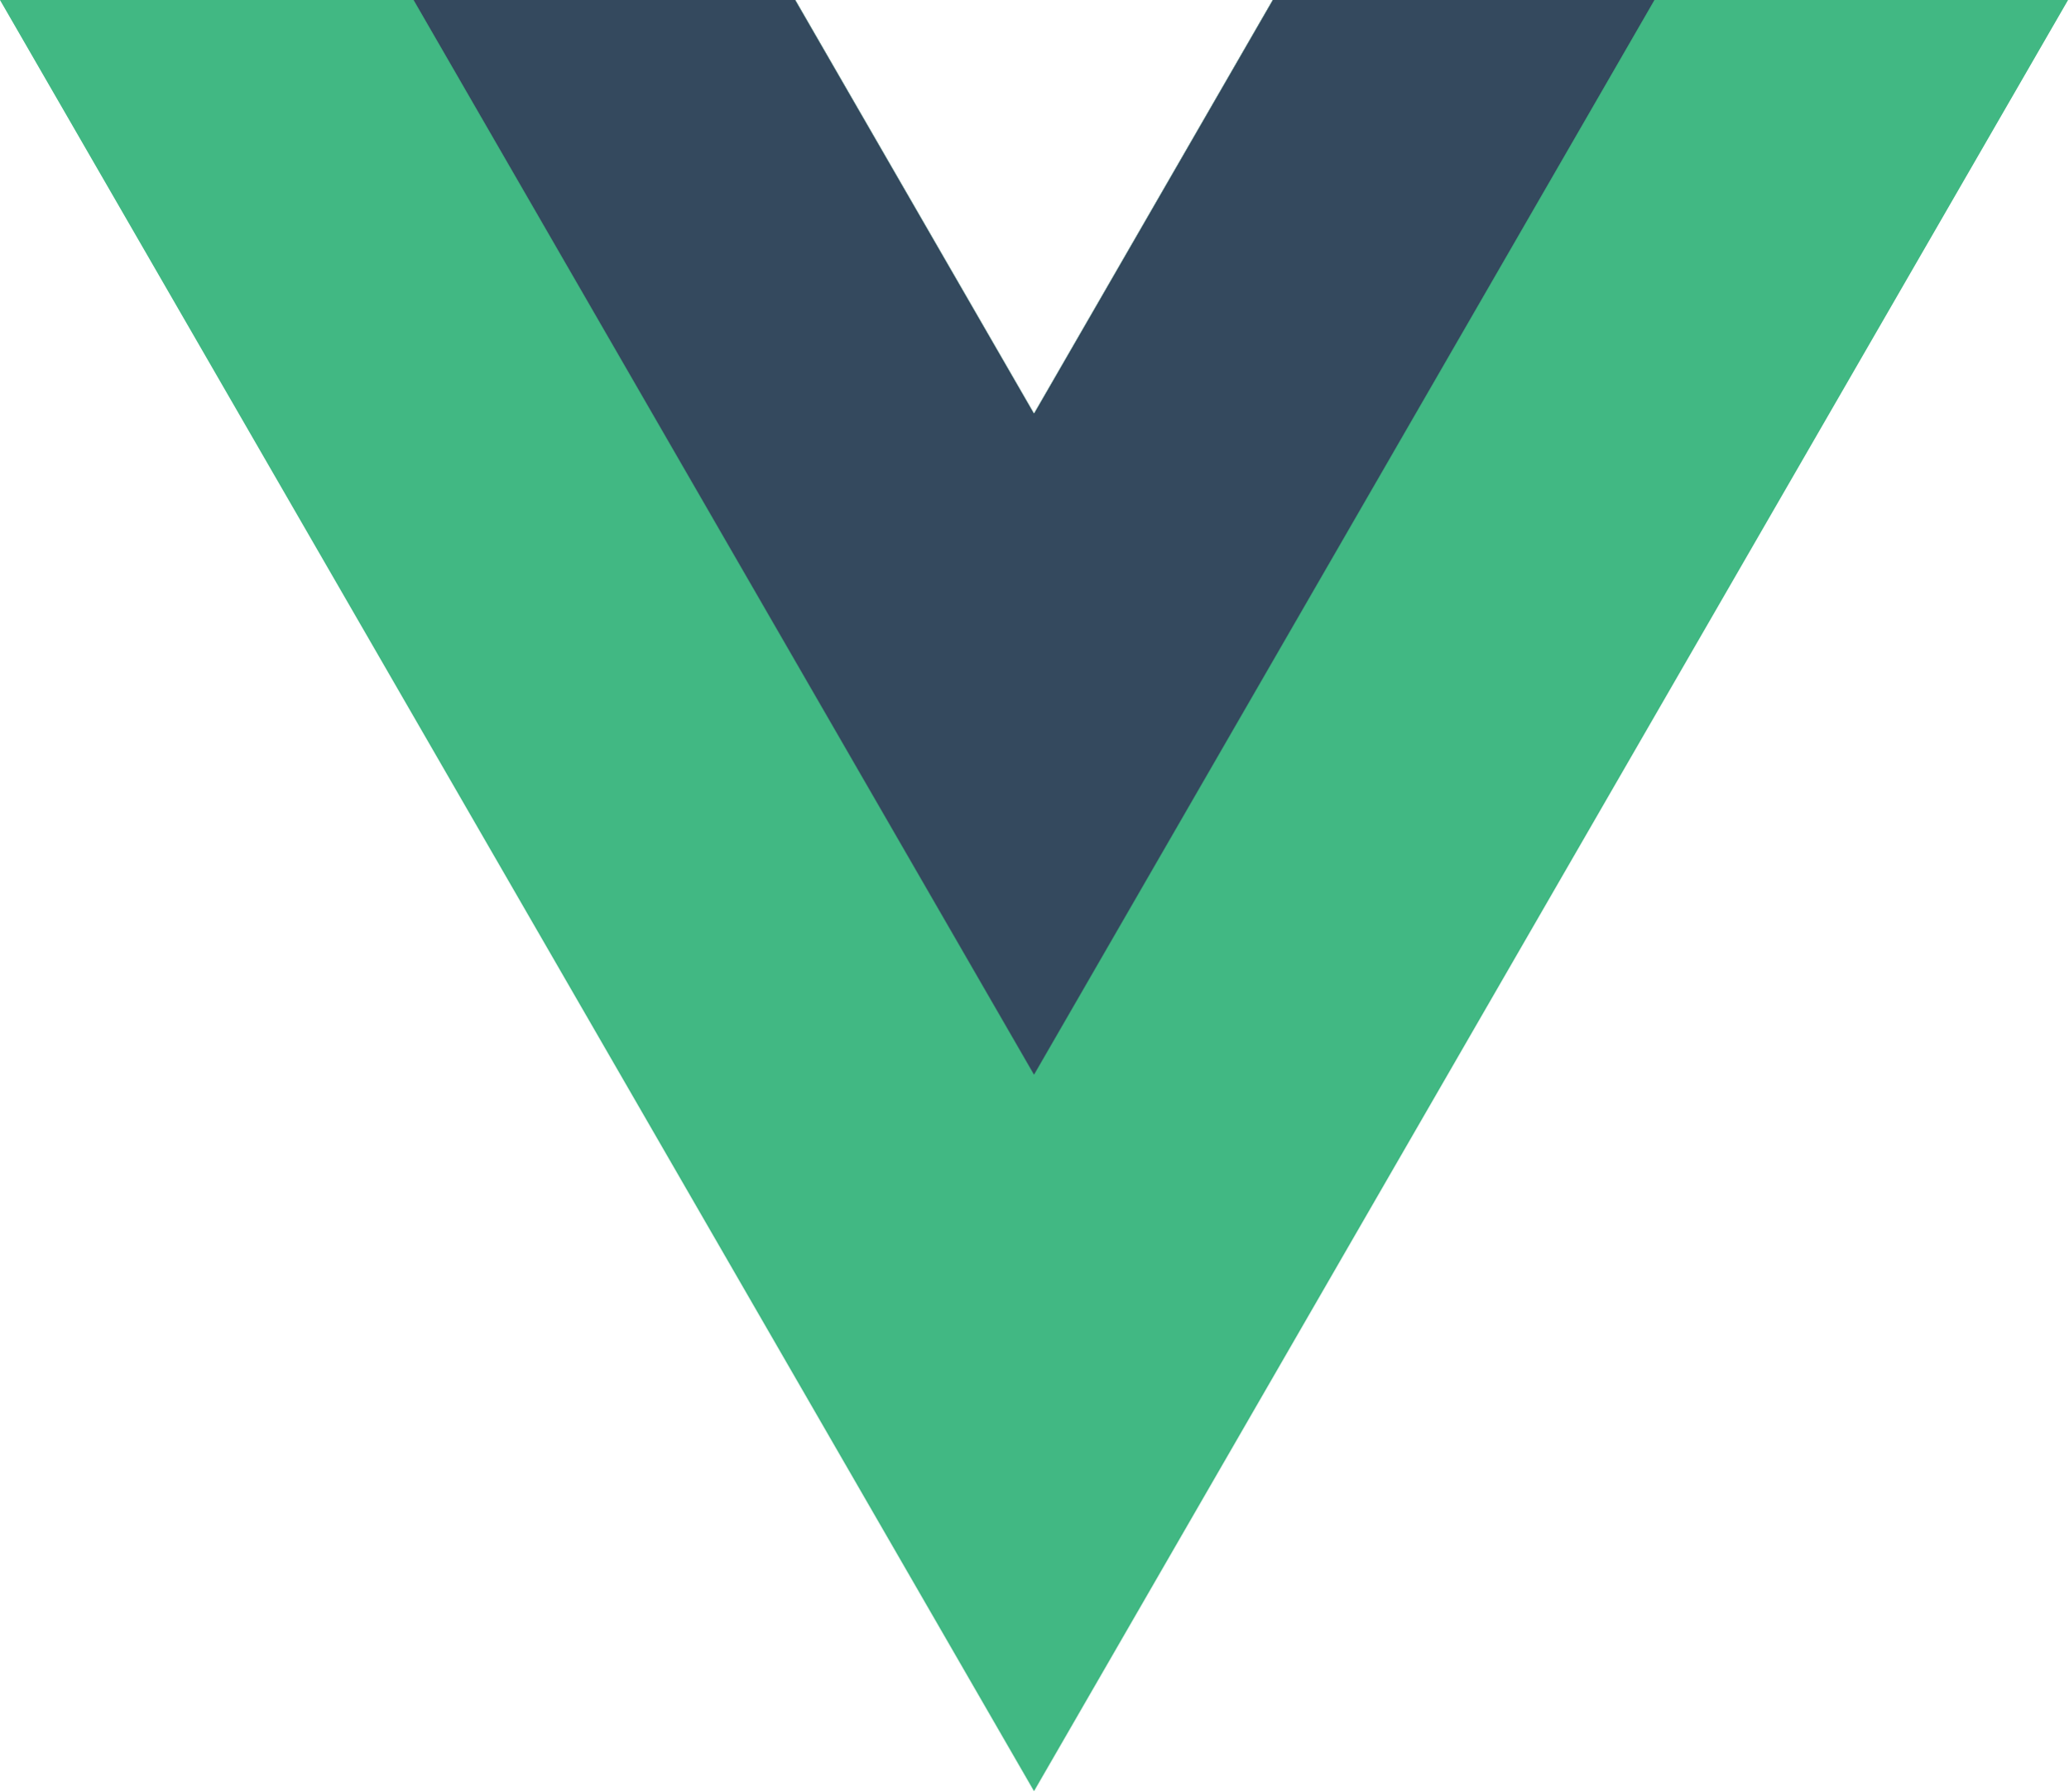
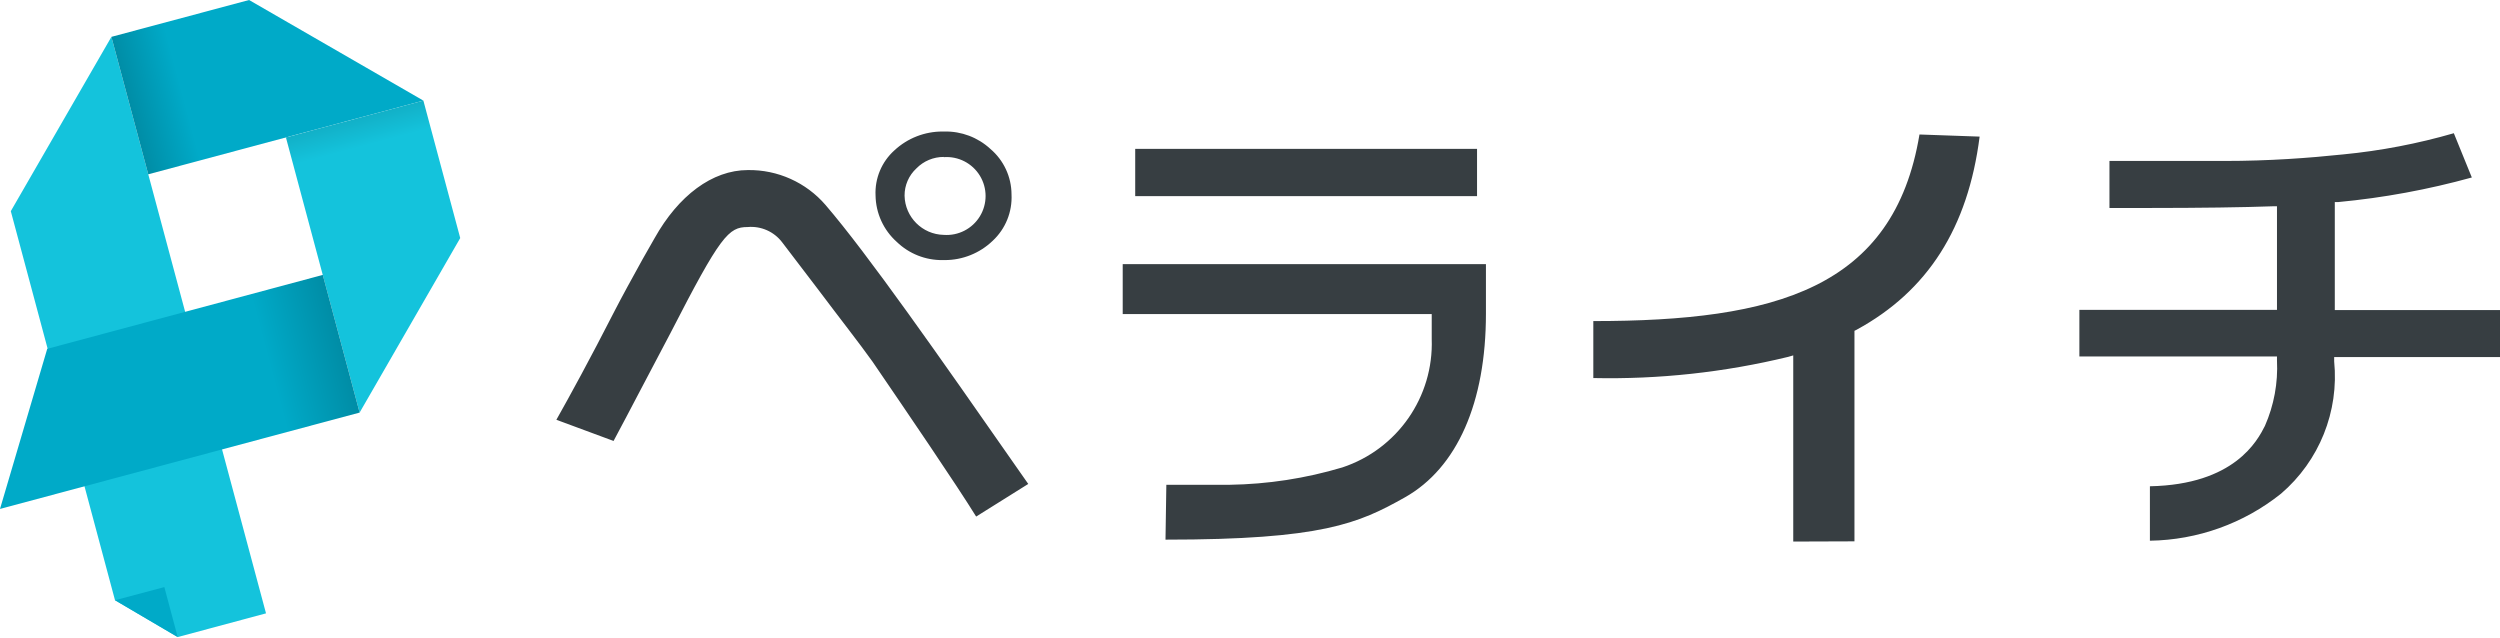
- <svg xmlns="http://www.w3.org/2000/svg" viewBox="0 0 261.76 226.69">
-   <path d="M161.096.001l-30.225 52.351L100.647.001H-.005l130.877 226.688L261.749.001z" fill="#41b883" />
-   <path d="M161.096.001l-30.225 52.351L100.647.001H52.346l78.526 136.01L209.398.001z" fill="#34495e" />
+ <svg xmlns="http://www.w3.org/2000/svg" viewBox="0 0 118.04 30.08">
+   <defs>
+     <linearGradient id="a" x1="-196.72" y1="320.4" x2="-183.27" y2="320.4" gradientTransform="rotate(-15 -1293.193 -607.7)" gradientUnits="userSpaceOnUse">
+       <stop offset="0" stop-color="#008da6" />
+       <stop offset=".19" stop-color="#00aac8" />
+     </linearGradient>
+     <linearGradient id="b" x1="-186.63" y1="337.2" x2="-186.63" y2="323.76" gradientTransform="rotate(-15 -1293.193 -607.7)" gradientUnits="userSpaceOnUse">
+       <stop offset=".9" stop-color="#14c3dc" />
+       <stop offset="1" stop-color="#12b0c7" />
+     </linearGradient>
+     <linearGradient id="c" x1="-207.57" y1="333.84" x2="-190" y2="333.84" gradientTransform="rotate(-15 -1293.193 -607.7)" gradientUnits="userSpaceOnUse">
+       <stop offset=".8" stop-color="#00aac8" />
+       <stop offset="1" stop-color="#008da6" />
+     </linearGradient>
+   </defs>
+   <path fill="#14c3dc" d="M.51 9.97l4.75-8.23 7.3 27.22-4.17 1.12-2.96-1.74L.51 9.97z" />
+   <path fill="url(#a)" d="M19.99 4.75L7 8.23 5.26 1.74 11.76 0l8.23 4.75z" />
+   <path fill="url(#b)" d="M21.73 11.24l-4.75 8.24L13.5 6.49l6.49-1.74 1.74 6.49z" />
+   <path fill="url(#c)" d="M0 24.03l16.98-4.55-1.74-6.5-13.01 3.49L0 24.03z" />
+   <path fill="#00aac8" d="M8.39 30.08l-2.96-1.74 2.33-.62.63 2.36z" />
+   <path d="M46.09 24.39c-.94-1.52-3.23-4.88-4.89-7.31-.65-.91-1.51-2-2.6-3.45l-1.67-2.19a1.84 1.84 0 0 0-1.63-.72c-.9 0-1.28.4-3.64 5-1 1.88-1.9 3.63-2.69 5.1l-2.7-1c.62-1.1 1.58-2.85 2.76-5.16.34-.66.79-1.48 1.31-2.42l.57-1c1.12-2 2.72-3.21 4.4-3.21a4.75 4.75 0 0 1 3.67 1.65c2 2.33 5.32 7.08 9.15 12.57l.42.6zm-1.58-12.11a3.06 3.06 0 0 1-2.17-.86 3 3 0 0 1-1-2.19 2.69 2.69 0 0 1 .89-2.13 3.32 3.32 0 0 1 2.28-.89h.08a3.1 3.1 0 0 1 2.17.82 2.83 2.83 0 0 1 1 2.15 2.8 2.8 0 0 1-.89 2.19 3.26 3.26 0 0 1-2.27.91zm.05-4.87a1.8 1.8 0 0 0-1.29.54 1.74 1.74 0 0 0-.56 1.29 1.89 1.89 0 0 0 1.85 1.85 1.84 1.84 0 1 0 0-3.67zm10.51 15.48h2.98a19.63 19.63 0 0 0 5.33-.82A6.16 6.16 0 0 0 67.6 16v-1.17H53.01v-2.36h17.15v2.34c0 4.2-1.36 7.28-3.82 8.67-2.2 1.24-3.92 2-11.31 2zM53.6 9.26V7.03h16.14v2.23zm47.91 13.7c4-.08 5.08-2.16 5.43-2.85a6.82 6.82 0 0 0 .57-3.09v-.19h-9.33v-2.2h9.33V9.74h-.2c-1.39.05-3.38.08-5.9.08H99.6V7.6h5.41c2.15 0 4-.14 5.63-.31a28.75 28.75 0 0 0 5.22-1l.85 2.09a36.49 36.49 0 0 1-6.3 1.16h-.17v5.1h7.81v2.22h-7.84v.2a7.28 7.28 0 0 1-2.51 6.25 10.15 10.15 0 0 1-6.19 2.22zm-16.84 2.61v-8.79l-.24.07a35.75 35.75 0 0 1-9.2 1v-2.69c8.6 0 14.19-1.53 15.4-8.81l2.84.1c-.55 4.31-2.45 7.29-5.81 9.12l-.1.05v9.94z" fill="#373e42" />
</svg>
